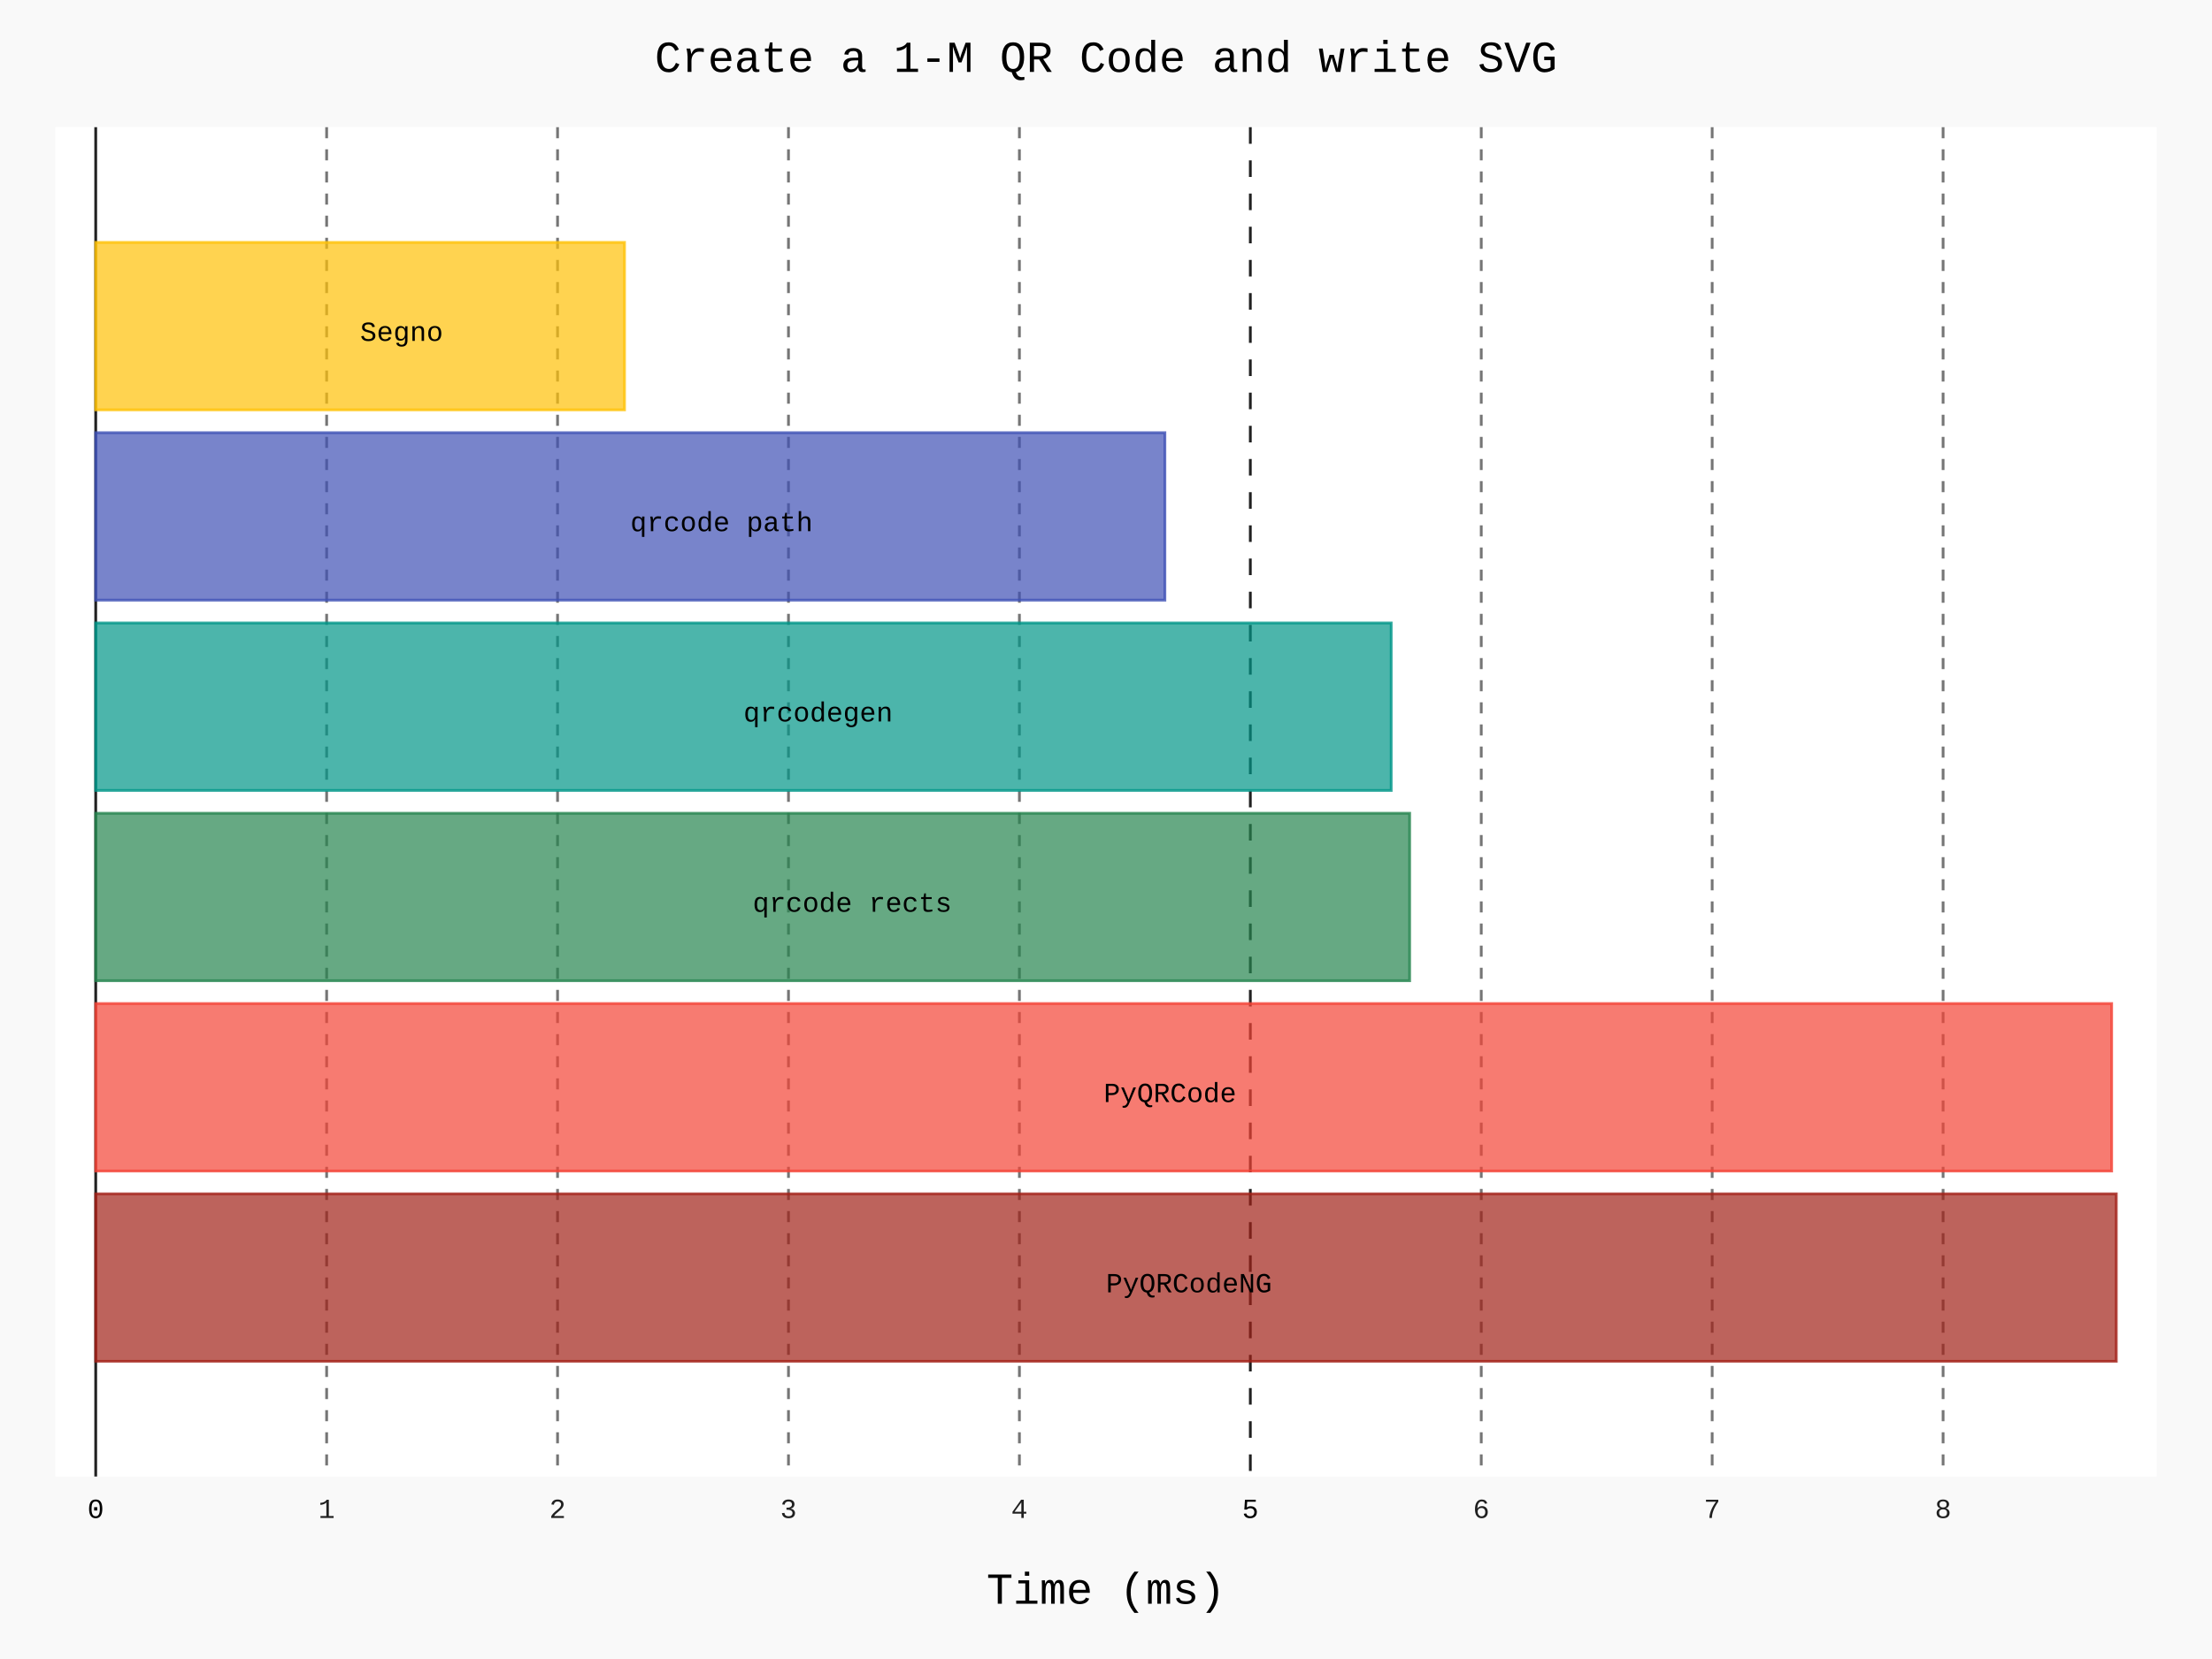
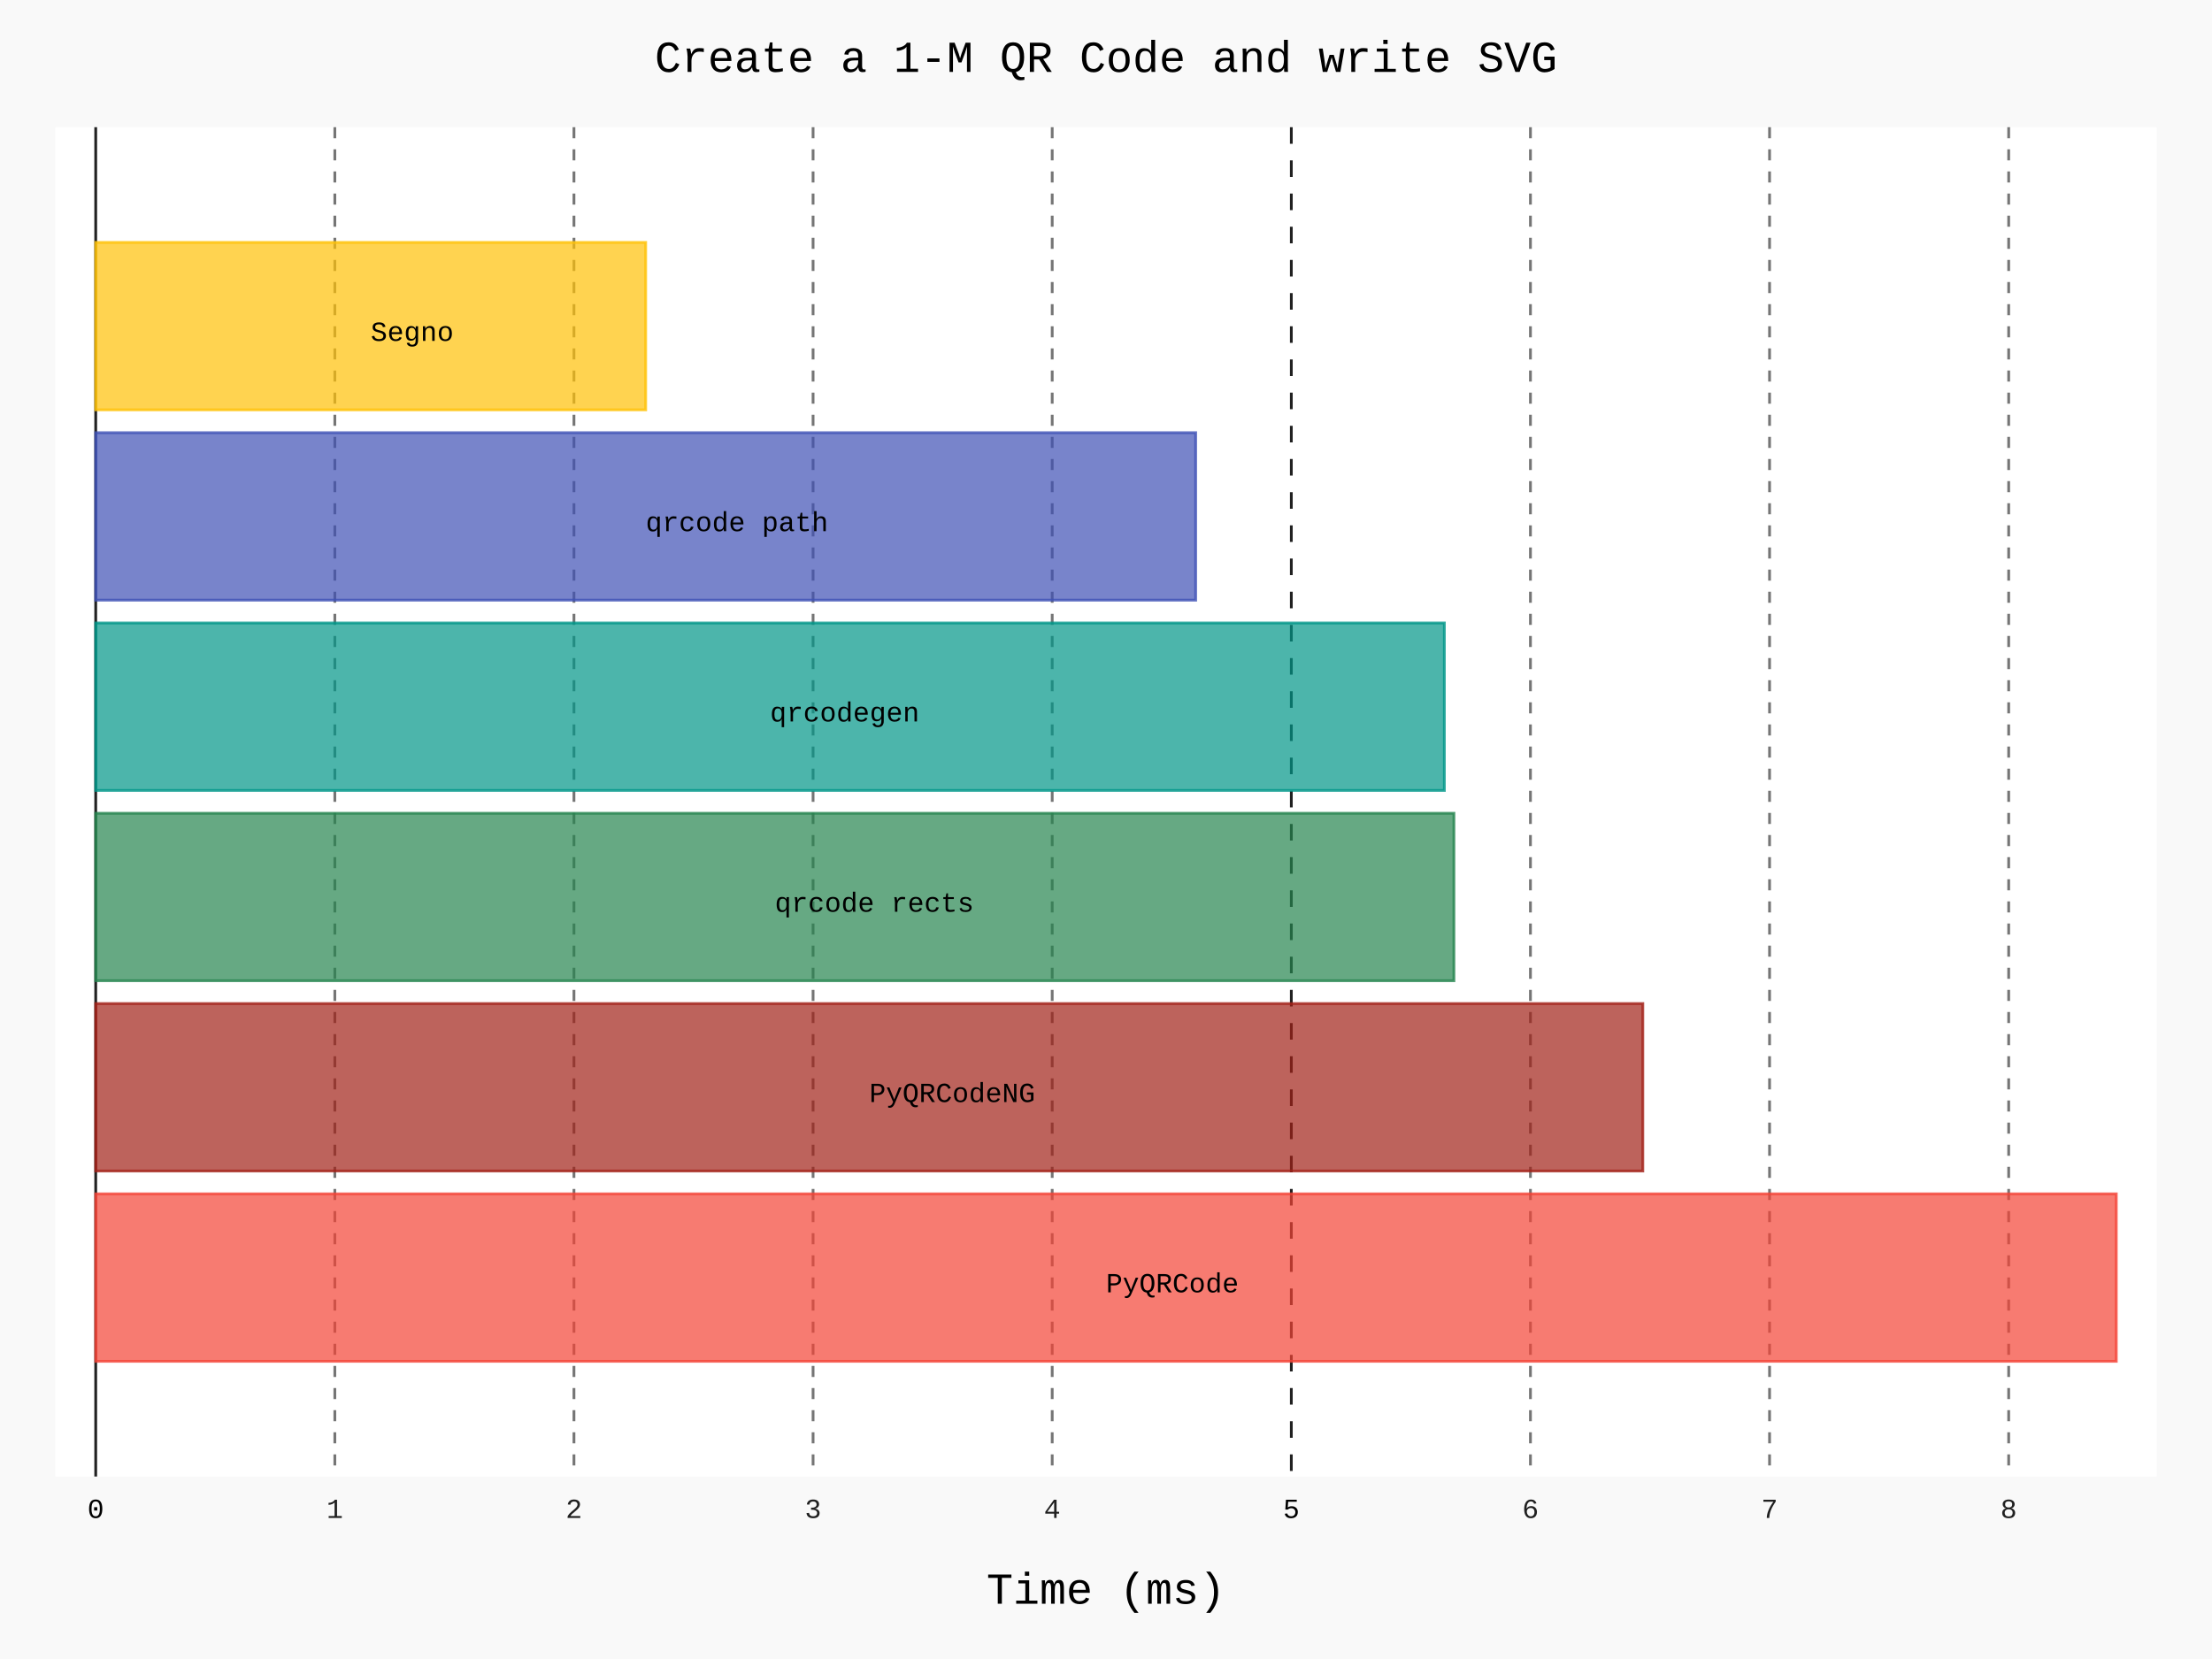
- <svg xmlns="http://www.w3.org/2000/svg" class="pygal-chart" id="chart-f2c3bdaf-2f4b-435e-82c6-35984a7632fd" viewBox="0 0 800 600">
+ <svg xmlns="http://www.w3.org/2000/svg" class="pygal-chart" id="chart-7e12c8fe-b922-4f95-bc33-62a3d76705c5" viewBox="0 0 800 600">
  <defs>
-     <style type="text/css">#chart-f2c3bdaf-2f4b-435e-82c6-35984a7632fd{-webkit-user-select:none;-webkit-font-smoothing:antialiased;font-family:Consolas,"Liberation Mono",Menlo,Courier,monospace}#chart-f2c3bdaf-2f4b-435e-82c6-35984a7632fd .title{font-family:Consolas,"Liberation Mono",Menlo,Courier,monospace;font-size:16px}#chart-f2c3bdaf-2f4b-435e-82c6-35984a7632fd .legends .legend text{font-family:Consolas,"Liberation Mono",Menlo,Courier,monospace;font-size:14px}#chart-f2c3bdaf-2f4b-435e-82c6-35984a7632fd .axis text{font-family:Consolas,"Liberation Mono",Menlo,Courier,monospace;font-size:10px}#chart-f2c3bdaf-2f4b-435e-82c6-35984a7632fd .axis text.major{font-family:Consolas,"Liberation Mono",Menlo,Courier,monospace;font-size:10px}#chart-f2c3bdaf-2f4b-435e-82c6-35984a7632fd .text-overlay text.value{font-family:Consolas,"Liberation Mono",Menlo,Courier,monospace;font-size:16px}#chart-f2c3bdaf-2f4b-435e-82c6-35984a7632fd .text-overlay text.label{font-family:Consolas,"Liberation Mono",Menlo,Courier,monospace;font-size:10px}#chart-f2c3bdaf-2f4b-435e-82c6-35984a7632fd .tooltip{font-family:Consolas,"Liberation Mono",Menlo,Courier,monospace;font-size:14px}#chart-f2c3bdaf-2f4b-435e-82c6-35984a7632fd text.no_data{font-family:Consolas,"Liberation Mono",Menlo,Courier,monospace;font-size:64px}
- #chart-f2c3bdaf-2f4b-435e-82c6-35984a7632fd{background-color:rgba(249,249,249,1)}#chart-f2c3bdaf-2f4b-435e-82c6-35984a7632fd path,#chart-f2c3bdaf-2f4b-435e-82c6-35984a7632fd line,#chart-f2c3bdaf-2f4b-435e-82c6-35984a7632fd rect,#chart-f2c3bdaf-2f4b-435e-82c6-35984a7632fd circle{-webkit-transition:150ms;-moz-transition:150ms;transition:150ms}#chart-f2c3bdaf-2f4b-435e-82c6-35984a7632fd .graph &gt; .background{fill:rgba(249,249,249,1)}#chart-f2c3bdaf-2f4b-435e-82c6-35984a7632fd .plot &gt; .background{fill:rgba(255,255,255,1)}#chart-f2c3bdaf-2f4b-435e-82c6-35984a7632fd .graph{fill:rgba(0,0,0,.87)}#chart-f2c3bdaf-2f4b-435e-82c6-35984a7632fd text.no_data{fill:rgba(0,0,0,1)}#chart-f2c3bdaf-2f4b-435e-82c6-35984a7632fd .title{fill:rgba(0,0,0,1)}#chart-f2c3bdaf-2f4b-435e-82c6-35984a7632fd .legends .legend text{fill:rgba(0,0,0,.87)}#chart-f2c3bdaf-2f4b-435e-82c6-35984a7632fd .legends .legend:hover text{fill:rgba(0,0,0,1)}#chart-f2c3bdaf-2f4b-435e-82c6-35984a7632fd .axis .line{stroke:rgba(0,0,0,1)}#chart-f2c3bdaf-2f4b-435e-82c6-35984a7632fd .axis .guide.line{stroke:rgba(0,0,0,.54)}#chart-f2c3bdaf-2f4b-435e-82c6-35984a7632fd .axis .major.line{stroke:rgba(0,0,0,.87)}#chart-f2c3bdaf-2f4b-435e-82c6-35984a7632fd .axis text.major{fill:rgba(0,0,0,1)}#chart-f2c3bdaf-2f4b-435e-82c6-35984a7632fd .axis.y .guides:hover .guide.line,#chart-f2c3bdaf-2f4b-435e-82c6-35984a7632fd .line-graph .axis.x .guides:hover .guide.line,#chart-f2c3bdaf-2f4b-435e-82c6-35984a7632fd .stackedline-graph .axis.x .guides:hover .guide.line,#chart-f2c3bdaf-2f4b-435e-82c6-35984a7632fd .xy-graph .axis.x .guides:hover .guide.line{stroke:rgba(0,0,0,1)}#chart-f2c3bdaf-2f4b-435e-82c6-35984a7632fd .axis .guides:hover text{fill:rgba(0,0,0,1)}#chart-f2c3bdaf-2f4b-435e-82c6-35984a7632fd .reactive{fill-opacity:.7;stroke-opacity:.8}#chart-f2c3bdaf-2f4b-435e-82c6-35984a7632fd .ci{stroke:rgba(0,0,0,.87)}#chart-f2c3bdaf-2f4b-435e-82c6-35984a7632fd .reactive.active,#chart-f2c3bdaf-2f4b-435e-82c6-35984a7632fd .active .reactive{fill-opacity:.8;stroke-opacity:.9;stroke-width:4}#chart-f2c3bdaf-2f4b-435e-82c6-35984a7632fd .ci .reactive.active{stroke-width:1.5}#chart-f2c3bdaf-2f4b-435e-82c6-35984a7632fd .series text{fill:rgba(0,0,0,1)}#chart-f2c3bdaf-2f4b-435e-82c6-35984a7632fd .tooltip rect{fill:rgba(255,255,255,1);stroke:rgba(0,0,0,1);-webkit-transition:opacity 150ms;-moz-transition:opacity 150ms;transition:opacity 150ms}#chart-f2c3bdaf-2f4b-435e-82c6-35984a7632fd .tooltip .label{fill:rgba(0,0,0,.87)}#chart-f2c3bdaf-2f4b-435e-82c6-35984a7632fd .tooltip .label{fill:rgba(0,0,0,.87)}#chart-f2c3bdaf-2f4b-435e-82c6-35984a7632fd .tooltip .legend{font-size:.8em;fill:rgba(0,0,0,.54)}#chart-f2c3bdaf-2f4b-435e-82c6-35984a7632fd .tooltip .x_label{font-size:.6em;fill:rgba(0,0,0,1)}#chart-f2c3bdaf-2f4b-435e-82c6-35984a7632fd .tooltip .xlink{font-size:.5em;text-decoration:underline}#chart-f2c3bdaf-2f4b-435e-82c6-35984a7632fd .tooltip .value{font-size:1.5em}#chart-f2c3bdaf-2f4b-435e-82c6-35984a7632fd .bound{font-size:.5em}#chart-f2c3bdaf-2f4b-435e-82c6-35984a7632fd .max-value{font-size:.75em;fill:rgba(0,0,0,.54)}#chart-f2c3bdaf-2f4b-435e-82c6-35984a7632fd .map-element{fill:rgba(255,255,255,1);stroke:rgba(0,0,0,.54) !important}#chart-f2c3bdaf-2f4b-435e-82c6-35984a7632fd .map-element .reactive{fill-opacity:inherit;stroke-opacity:inherit}#chart-f2c3bdaf-2f4b-435e-82c6-35984a7632fd .color-0,#chart-f2c3bdaf-2f4b-435e-82c6-35984a7632fd .color-0 a:visited{stroke:#F44336;fill:#F44336}#chart-f2c3bdaf-2f4b-435e-82c6-35984a7632fd .color-1,#chart-f2c3bdaf-2f4b-435e-82c6-35984a7632fd .color-1 a:visited{stroke:#3F51B5;fill:#3F51B5}#chart-f2c3bdaf-2f4b-435e-82c6-35984a7632fd .color-2,#chart-f2c3bdaf-2f4b-435e-82c6-35984a7632fd .color-2 a:visited{stroke:#009688;fill:#009688}#chart-f2c3bdaf-2f4b-435e-82c6-35984a7632fd .color-3,#chart-f2c3bdaf-2f4b-435e-82c6-35984a7632fd .color-3 a:visited{stroke:#FFC107;fill:#FFC107}#chart-f2c3bdaf-2f4b-435e-82c6-35984a7632fd .color-4,#chart-f2c3bdaf-2f4b-435e-82c6-35984a7632fd .color-4 a:visited{stroke:#FF5722;fill:#FF5722}#chart-f2c3bdaf-2f4b-435e-82c6-35984a7632fd .color-5,#chart-f2c3bdaf-2f4b-435e-82c6-35984a7632fd .color-5 a:visited{stroke:#9C27B0;fill:#9C27B0}#chart-f2c3bdaf-2f4b-435e-82c6-35984a7632fd .text-overlay .color-0 text{fill:black}#chart-f2c3bdaf-2f4b-435e-82c6-35984a7632fd .text-overlay .color-1 text{fill:black}#chart-f2c3bdaf-2f4b-435e-82c6-35984a7632fd .text-overlay .color-2 text{fill:black}#chart-f2c3bdaf-2f4b-435e-82c6-35984a7632fd .text-overlay .color-3 text{fill:black}#chart-f2c3bdaf-2f4b-435e-82c6-35984a7632fd .text-overlay .color-4 text{fill:black}#chart-f2c3bdaf-2f4b-435e-82c6-35984a7632fd .text-overlay .color-5 text{fill:black}
- #chart-f2c3bdaf-2f4b-435e-82c6-35984a7632fd text.no_data{text-anchor:middle}#chart-f2c3bdaf-2f4b-435e-82c6-35984a7632fd .guide.line{fill:none}#chart-f2c3bdaf-2f4b-435e-82c6-35984a7632fd .centered{text-anchor:middle}#chart-f2c3bdaf-2f4b-435e-82c6-35984a7632fd .title{text-anchor:middle}#chart-f2c3bdaf-2f4b-435e-82c6-35984a7632fd .legends .legend text{fill-opacity:1}#chart-f2c3bdaf-2f4b-435e-82c6-35984a7632fd .axis.x text{text-anchor:middle}#chart-f2c3bdaf-2f4b-435e-82c6-35984a7632fd .axis.x:not(.web) text[transform]{text-anchor:start}#chart-f2c3bdaf-2f4b-435e-82c6-35984a7632fd .axis.x:not(.web) text[transform].backwards{text-anchor:end}#chart-f2c3bdaf-2f4b-435e-82c6-35984a7632fd .axis.y text{text-anchor:end}#chart-f2c3bdaf-2f4b-435e-82c6-35984a7632fd .axis.y text[transform].backwards{text-anchor:start}#chart-f2c3bdaf-2f4b-435e-82c6-35984a7632fd .axis.y2 text{text-anchor:start}#chart-f2c3bdaf-2f4b-435e-82c6-35984a7632fd .axis.y2 text[transform].backwards{text-anchor:end}#chart-f2c3bdaf-2f4b-435e-82c6-35984a7632fd .axis .guide.line{stroke-dasharray:4,4}#chart-f2c3bdaf-2f4b-435e-82c6-35984a7632fd .axis .major.guide.line{stroke-dasharray:6,6}#chart-f2c3bdaf-2f4b-435e-82c6-35984a7632fd .horizontal .axis.y .guide.line,#chart-f2c3bdaf-2f4b-435e-82c6-35984a7632fd .horizontal .axis.y2 .guide.line,#chart-f2c3bdaf-2f4b-435e-82c6-35984a7632fd .vertical .axis.x .guide.line{opacity:0}#chart-f2c3bdaf-2f4b-435e-82c6-35984a7632fd .horizontal .axis.always_show .guide.line,#chart-f2c3bdaf-2f4b-435e-82c6-35984a7632fd .vertical .axis.always_show .guide.line{opacity:1 !important}#chart-f2c3bdaf-2f4b-435e-82c6-35984a7632fd .axis.y .guides:hover .guide.line,#chart-f2c3bdaf-2f4b-435e-82c6-35984a7632fd .axis.y2 .guides:hover .guide.line,#chart-f2c3bdaf-2f4b-435e-82c6-35984a7632fd .axis.x .guides:hover .guide.line{opacity:1}#chart-f2c3bdaf-2f4b-435e-82c6-35984a7632fd .axis .guides:hover text{opacity:1}#chart-f2c3bdaf-2f4b-435e-82c6-35984a7632fd .nofill{fill:none}#chart-f2c3bdaf-2f4b-435e-82c6-35984a7632fd .subtle-fill{fill-opacity:.2}#chart-f2c3bdaf-2f4b-435e-82c6-35984a7632fd .dot{stroke-width:1px;fill-opacity:1}#chart-f2c3bdaf-2f4b-435e-82c6-35984a7632fd .dot.active{stroke-width:5px}#chart-f2c3bdaf-2f4b-435e-82c6-35984a7632fd .dot.negative{fill:transparent}#chart-f2c3bdaf-2f4b-435e-82c6-35984a7632fd text,#chart-f2c3bdaf-2f4b-435e-82c6-35984a7632fd tspan{stroke:none !important}#chart-f2c3bdaf-2f4b-435e-82c6-35984a7632fd .series text.active{opacity:1}#chart-f2c3bdaf-2f4b-435e-82c6-35984a7632fd .tooltip rect{fill-opacity:.95;stroke-width:.5}#chart-f2c3bdaf-2f4b-435e-82c6-35984a7632fd .tooltip text{fill-opacity:1}#chart-f2c3bdaf-2f4b-435e-82c6-35984a7632fd .showable{visibility:hidden}#chart-f2c3bdaf-2f4b-435e-82c6-35984a7632fd .showable.shown{visibility:visible}#chart-f2c3bdaf-2f4b-435e-82c6-35984a7632fd .gauge-background{fill:rgba(229,229,229,1);stroke:none}#chart-f2c3bdaf-2f4b-435e-82c6-35984a7632fd .bg-lines{stroke:rgba(249,249,249,1);stroke-width:2px}</style>
+     <style type="text/css">#chart-7e12c8fe-b922-4f95-bc33-62a3d76705c5{-webkit-user-select:none;-webkit-font-smoothing:antialiased;font-family:Consolas,"Liberation Mono",Menlo,Courier,monospace}#chart-7e12c8fe-b922-4f95-bc33-62a3d76705c5 .title{font-family:Consolas,"Liberation Mono",Menlo,Courier,monospace;font-size:16px}#chart-7e12c8fe-b922-4f95-bc33-62a3d76705c5 .legends .legend text{font-family:Consolas,"Liberation Mono",Menlo,Courier,monospace;font-size:14px}#chart-7e12c8fe-b922-4f95-bc33-62a3d76705c5 .axis text{font-family:Consolas,"Liberation Mono",Menlo,Courier,monospace;font-size:10px}#chart-7e12c8fe-b922-4f95-bc33-62a3d76705c5 .axis text.major{font-family:Consolas,"Liberation Mono",Menlo,Courier,monospace;font-size:10px}#chart-7e12c8fe-b922-4f95-bc33-62a3d76705c5 .text-overlay text.value{font-family:Consolas,"Liberation Mono",Menlo,Courier,monospace;font-size:16px}#chart-7e12c8fe-b922-4f95-bc33-62a3d76705c5 .text-overlay text.label{font-family:Consolas,"Liberation Mono",Menlo,Courier,monospace;font-size:10px}#chart-7e12c8fe-b922-4f95-bc33-62a3d76705c5 .tooltip{font-family:Consolas,"Liberation Mono",Menlo,Courier,monospace;font-size:14px}#chart-7e12c8fe-b922-4f95-bc33-62a3d76705c5 text.no_data{font-family:Consolas,"Liberation Mono",Menlo,Courier,monospace;font-size:64px}
+ #chart-7e12c8fe-b922-4f95-bc33-62a3d76705c5{background-color:rgba(249,249,249,1)}#chart-7e12c8fe-b922-4f95-bc33-62a3d76705c5 path,#chart-7e12c8fe-b922-4f95-bc33-62a3d76705c5 line,#chart-7e12c8fe-b922-4f95-bc33-62a3d76705c5 rect,#chart-7e12c8fe-b922-4f95-bc33-62a3d76705c5 circle{-webkit-transition:150ms;-moz-transition:150ms;transition:150ms}#chart-7e12c8fe-b922-4f95-bc33-62a3d76705c5 .graph &gt; .background{fill:rgba(249,249,249,1)}#chart-7e12c8fe-b922-4f95-bc33-62a3d76705c5 .plot &gt; .background{fill:rgba(255,255,255,1)}#chart-7e12c8fe-b922-4f95-bc33-62a3d76705c5 .graph{fill:rgba(0,0,0,.87)}#chart-7e12c8fe-b922-4f95-bc33-62a3d76705c5 text.no_data{fill:rgba(0,0,0,1)}#chart-7e12c8fe-b922-4f95-bc33-62a3d76705c5 .title{fill:rgba(0,0,0,1)}#chart-7e12c8fe-b922-4f95-bc33-62a3d76705c5 .legends .legend text{fill:rgba(0,0,0,.87)}#chart-7e12c8fe-b922-4f95-bc33-62a3d76705c5 .legends .legend:hover text{fill:rgba(0,0,0,1)}#chart-7e12c8fe-b922-4f95-bc33-62a3d76705c5 .axis .line{stroke:rgba(0,0,0,1)}#chart-7e12c8fe-b922-4f95-bc33-62a3d76705c5 .axis .guide.line{stroke:rgba(0,0,0,.54)}#chart-7e12c8fe-b922-4f95-bc33-62a3d76705c5 .axis .major.line{stroke:rgba(0,0,0,.87)}#chart-7e12c8fe-b922-4f95-bc33-62a3d76705c5 .axis text.major{fill:rgba(0,0,0,1)}#chart-7e12c8fe-b922-4f95-bc33-62a3d76705c5 .axis.y .guides:hover .guide.line,#chart-7e12c8fe-b922-4f95-bc33-62a3d76705c5 .line-graph .axis.x .guides:hover .guide.line,#chart-7e12c8fe-b922-4f95-bc33-62a3d76705c5 .stackedline-graph .axis.x .guides:hover .guide.line,#chart-7e12c8fe-b922-4f95-bc33-62a3d76705c5 .xy-graph .axis.x .guides:hover .guide.line{stroke:rgba(0,0,0,1)}#chart-7e12c8fe-b922-4f95-bc33-62a3d76705c5 .axis .guides:hover text{fill:rgba(0,0,0,1)}#chart-7e12c8fe-b922-4f95-bc33-62a3d76705c5 .reactive{fill-opacity:.7;stroke-opacity:.8}#chart-7e12c8fe-b922-4f95-bc33-62a3d76705c5 .ci{stroke:rgba(0,0,0,.87)}#chart-7e12c8fe-b922-4f95-bc33-62a3d76705c5 .reactive.active,#chart-7e12c8fe-b922-4f95-bc33-62a3d76705c5 .active .reactive{fill-opacity:.8;stroke-opacity:.9;stroke-width:4}#chart-7e12c8fe-b922-4f95-bc33-62a3d76705c5 .ci .reactive.active{stroke-width:1.5}#chart-7e12c8fe-b922-4f95-bc33-62a3d76705c5 .series text{fill:rgba(0,0,0,1)}#chart-7e12c8fe-b922-4f95-bc33-62a3d76705c5 .tooltip rect{fill:rgba(255,255,255,1);stroke:rgba(0,0,0,1);-webkit-transition:opacity 150ms;-moz-transition:opacity 150ms;transition:opacity 150ms}#chart-7e12c8fe-b922-4f95-bc33-62a3d76705c5 .tooltip .label{fill:rgba(0,0,0,.87)}#chart-7e12c8fe-b922-4f95-bc33-62a3d76705c5 .tooltip .label{fill:rgba(0,0,0,.87)}#chart-7e12c8fe-b922-4f95-bc33-62a3d76705c5 .tooltip .legend{font-size:.8em;fill:rgba(0,0,0,.54)}#chart-7e12c8fe-b922-4f95-bc33-62a3d76705c5 .tooltip .x_label{font-size:.6em;fill:rgba(0,0,0,1)}#chart-7e12c8fe-b922-4f95-bc33-62a3d76705c5 .tooltip .xlink{font-size:.5em;text-decoration:underline}#chart-7e12c8fe-b922-4f95-bc33-62a3d76705c5 .tooltip .value{font-size:1.5em}#chart-7e12c8fe-b922-4f95-bc33-62a3d76705c5 .bound{font-size:.5em}#chart-7e12c8fe-b922-4f95-bc33-62a3d76705c5 .max-value{font-size:.75em;fill:rgba(0,0,0,.54)}#chart-7e12c8fe-b922-4f95-bc33-62a3d76705c5 .map-element{fill:rgba(255,255,255,1);stroke:rgba(0,0,0,.54) !important}#chart-7e12c8fe-b922-4f95-bc33-62a3d76705c5 .map-element .reactive{fill-opacity:inherit;stroke-opacity:inherit}#chart-7e12c8fe-b922-4f95-bc33-62a3d76705c5 .color-0,#chart-7e12c8fe-b922-4f95-bc33-62a3d76705c5 .color-0 a:visited{stroke:#F44336;fill:#F44336}#chart-7e12c8fe-b922-4f95-bc33-62a3d76705c5 .color-1,#chart-7e12c8fe-b922-4f95-bc33-62a3d76705c5 .color-1 a:visited{stroke:#3F51B5;fill:#3F51B5}#chart-7e12c8fe-b922-4f95-bc33-62a3d76705c5 .color-2,#chart-7e12c8fe-b922-4f95-bc33-62a3d76705c5 .color-2 a:visited{stroke:#009688;fill:#009688}#chart-7e12c8fe-b922-4f95-bc33-62a3d76705c5 .color-3,#chart-7e12c8fe-b922-4f95-bc33-62a3d76705c5 .color-3 a:visited{stroke:#FFC107;fill:#FFC107}#chart-7e12c8fe-b922-4f95-bc33-62a3d76705c5 .color-4,#chart-7e12c8fe-b922-4f95-bc33-62a3d76705c5 .color-4 a:visited{stroke:#FF5722;fill:#FF5722}#chart-7e12c8fe-b922-4f95-bc33-62a3d76705c5 .color-5,#chart-7e12c8fe-b922-4f95-bc33-62a3d76705c5 .color-5 a:visited{stroke:#9C27B0;fill:#9C27B0}#chart-7e12c8fe-b922-4f95-bc33-62a3d76705c5 .text-overlay .color-0 text{fill:black}#chart-7e12c8fe-b922-4f95-bc33-62a3d76705c5 .text-overlay .color-1 text{fill:black}#chart-7e12c8fe-b922-4f95-bc33-62a3d76705c5 .text-overlay .color-2 text{fill:black}#chart-7e12c8fe-b922-4f95-bc33-62a3d76705c5 .text-overlay .color-3 text{fill:black}#chart-7e12c8fe-b922-4f95-bc33-62a3d76705c5 .text-overlay .color-4 text{fill:black}#chart-7e12c8fe-b922-4f95-bc33-62a3d76705c5 .text-overlay .color-5 text{fill:black}
+ #chart-7e12c8fe-b922-4f95-bc33-62a3d76705c5 text.no_data{text-anchor:middle}#chart-7e12c8fe-b922-4f95-bc33-62a3d76705c5 .guide.line{fill:none}#chart-7e12c8fe-b922-4f95-bc33-62a3d76705c5 .centered{text-anchor:middle}#chart-7e12c8fe-b922-4f95-bc33-62a3d76705c5 .title{text-anchor:middle}#chart-7e12c8fe-b922-4f95-bc33-62a3d76705c5 .legends .legend text{fill-opacity:1}#chart-7e12c8fe-b922-4f95-bc33-62a3d76705c5 .axis.x text{text-anchor:middle}#chart-7e12c8fe-b922-4f95-bc33-62a3d76705c5 .axis.x:not(.web) text[transform]{text-anchor:start}#chart-7e12c8fe-b922-4f95-bc33-62a3d76705c5 .axis.x:not(.web) text[transform].backwards{text-anchor:end}#chart-7e12c8fe-b922-4f95-bc33-62a3d76705c5 .axis.y text{text-anchor:end}#chart-7e12c8fe-b922-4f95-bc33-62a3d76705c5 .axis.y text[transform].backwards{text-anchor:start}#chart-7e12c8fe-b922-4f95-bc33-62a3d76705c5 .axis.y2 text{text-anchor:start}#chart-7e12c8fe-b922-4f95-bc33-62a3d76705c5 .axis.y2 text[transform].backwards{text-anchor:end}#chart-7e12c8fe-b922-4f95-bc33-62a3d76705c5 .axis .guide.line{stroke-dasharray:4,4}#chart-7e12c8fe-b922-4f95-bc33-62a3d76705c5 .axis .major.guide.line{stroke-dasharray:6,6}#chart-7e12c8fe-b922-4f95-bc33-62a3d76705c5 .horizontal .axis.y .guide.line,#chart-7e12c8fe-b922-4f95-bc33-62a3d76705c5 .horizontal .axis.y2 .guide.line,#chart-7e12c8fe-b922-4f95-bc33-62a3d76705c5 .vertical .axis.x .guide.line{opacity:0}#chart-7e12c8fe-b922-4f95-bc33-62a3d76705c5 .horizontal .axis.always_show .guide.line,#chart-7e12c8fe-b922-4f95-bc33-62a3d76705c5 .vertical .axis.always_show .guide.line{opacity:1 !important}#chart-7e12c8fe-b922-4f95-bc33-62a3d76705c5 .axis.y .guides:hover .guide.line,#chart-7e12c8fe-b922-4f95-bc33-62a3d76705c5 .axis.y2 .guides:hover .guide.line,#chart-7e12c8fe-b922-4f95-bc33-62a3d76705c5 .axis.x .guides:hover .guide.line{opacity:1}#chart-7e12c8fe-b922-4f95-bc33-62a3d76705c5 .axis .guides:hover text{opacity:1}#chart-7e12c8fe-b922-4f95-bc33-62a3d76705c5 .nofill{fill:none}#chart-7e12c8fe-b922-4f95-bc33-62a3d76705c5 .subtle-fill{fill-opacity:.2}#chart-7e12c8fe-b922-4f95-bc33-62a3d76705c5 .dot{stroke-width:1px;fill-opacity:1}#chart-7e12c8fe-b922-4f95-bc33-62a3d76705c5 .dot.active{stroke-width:5px}#chart-7e12c8fe-b922-4f95-bc33-62a3d76705c5 .dot.negative{fill:transparent}#chart-7e12c8fe-b922-4f95-bc33-62a3d76705c5 text,#chart-7e12c8fe-b922-4f95-bc33-62a3d76705c5 tspan{stroke:none !important}#chart-7e12c8fe-b922-4f95-bc33-62a3d76705c5 .series text.active{opacity:1}#chart-7e12c8fe-b922-4f95-bc33-62a3d76705c5 .tooltip rect{fill-opacity:.95;stroke-width:.5}#chart-7e12c8fe-b922-4f95-bc33-62a3d76705c5 .tooltip text{fill-opacity:1}#chart-7e12c8fe-b922-4f95-bc33-62a3d76705c5 .showable{visibility:hidden}#chart-7e12c8fe-b922-4f95-bc33-62a3d76705c5 .showable.shown{visibility:visible}#chart-7e12c8fe-b922-4f95-bc33-62a3d76705c5 .gauge-background{fill:rgba(229,229,229,1);stroke:none}#chart-7e12c8fe-b922-4f95-bc33-62a3d76705c5 .bg-lines{stroke:rgba(249,249,249,1);stroke-width:2px}</style>
  </defs>
  <g class="graph horizontalbar-graph horizontal">
    <rect class="background" height="600" width="800" x="0" y="0" />
    <g class="plot" transform="translate(20, 46)">
      <rect class="background" height="488" width="760" x="0" y="0" />
      <g class="axis x always_show">
        <g class="guides">
          <path class="axis major line" d="M14.615 0 v488" />
          <text class="major" x="14.615" y="503.0">0</text>
        </g>
        <g class="guides">
-           <path class="guide line" d="M98.132 0 v488" />
-           <text class="" x="98.132" y="503.0">1</text>
+           <path class="guide line" d="M101.097 0 v488" />
+           <text class="" x="101.097" y="503.0">1</text>
        </g>
        <g class="guides">
-           <path class="guide line" d="M181.648 0 v488" />
-           <text class="" x="181.648" y="503.0">2</text>
+           <path class="guide line" d="M187.579 0 v488" />
+           <text class="" x="187.579" y="503.0">2</text>
        </g>
        <g class="guides">
-           <path class="guide line" d="M265.165 0 v488" />
-           <text class="" x="265.165" y="503.0">3</text>
+           <path class="guide line" d="M274.06 0 v488" />
+           <text class="" x="274.06" y="503.0">3</text>
        </g>
        <g class="guides">
-           <path class="guide line" d="M348.681 0 v488" />
-           <text class="" x="348.681" y="503.0">4</text>
+           <path class="guide line" d="M360.542 0 v488" />
+           <text class="" x="360.542" y="503.0">4</text>
        </g>
        <g class="guides">
-           <path class="major guide line" d="M432.198 0 v488" />
-           <text class="major" x="432.198" y="503.0">5</text>
+           <path class="major guide line" d="M447.023 0 v488" />
+           <text class="major" x="447.023" y="503.0">5</text>
        </g>
        <g class="guides">
-           <path class="guide line" d="M515.714 0 v488" />
-           <text class="" x="515.714" y="503.0">6</text>
+           <path class="guide line" d="M533.505 0 v488" />
+           <text class="" x="533.505" y="503.0">6</text>
        </g>
        <g class="guides">
-           <path class="guide line" d="M599.231 0 v488" />
-           <text class="" x="599.231" y="503.0">7</text>
+           <path class="guide line" d="M619.986 0 v488" />
+           <text class="" x="619.986" y="503.0">7</text>
        </g>
        <g class="guides">
-           <path class="guide line" d="M682.747 0 v488" />
-           <text class="" x="682.747" y="503.0">8</text>
+           <path class="guide line" d="M706.468 0 v488" />
+           <text class="" x="706.468" y="503.0">8</text>
        </g>
      </g>
      <g class="series serie-5 color-5">
        <g class="bars">
-           <g class="bar" style="fill: #A22118; stroke: #A22118">
+           <g class="bar" style="fill: #F44336; stroke: #F44336">
            <rect class="rect reactive tooltip-trigger" height="60.562" rx="0" ry="0" width="730.769" x="14.615" y="385.77" />
          </g>
        </g>
      </g>
      <g class="series serie-4 color-4">
        <g class="bars">
-           <g class="bar" style="fill: #F44336; stroke: #F44336">
-             <rect class="rect reactive tooltip-trigger" height="60.562" rx="0" ry="0" width="729.099" x="14.615" y="316.95" />
+           <g class="bar" style="fill: #A22118; stroke: #A22118">
+             <rect class="rect reactive tooltip-trigger" height="60.562" rx="0" ry="0" width="559.536" x="14.615" y="316.95" />
          </g>
        </g>
      </g>
      <g class="series serie-3 color-3">
        <g class="bars">
          <g class="bar" style="fill: #26854F; stroke: #26854F">
-             <rect class="rect reactive tooltip-trigger" height="60.562" rx="0" ry="0" width="475.209" x="14.615" y="248.129" />
+             <rect class="rect reactive tooltip-trigger" height="60.562" rx="0" ry="0" width="491.215" x="14.615" y="248.129" />
          </g>
        </g>
      </g>
      <g class="series serie-2 color-2">
        <g class="bars">
          <g class="bar" style="fill: #009688; stroke: #009688">
-             <rect class="rect reactive tooltip-trigger" height="60.562" rx="0" ry="0" width="468.527" x="14.615" y="179.309" />
+             <rect class="rect reactive tooltip-trigger" height="60.562" rx="0" ry="0" width="487.756" x="14.615" y="179.309" />
          </g>
        </g>
      </g>
      <g class="series serie-1 color-1">
        <g class="bars">
          <g class="bar" style="fill: #3F51B5; stroke: #3F51B5">
-             <rect class="rect reactive tooltip-trigger" height="60.562" rx="0" ry="0" width="386.681" x="14.615" y="110.488" />
+             <rect class="rect reactive tooltip-trigger" height="60.562" rx="0" ry="0" width="397.815" x="14.615" y="110.488" />
          </g>
        </g>
      </g>
      <g class="series serie-0 color-0">
        <g class="bars">
          <g class="bar" style="fill: #FFC107; stroke: #FFC107">
-             <rect class="rect reactive tooltip-trigger" height="60.562" rx="0" ry="0" width="191.253" x="14.615" y="41.668" />
+             <rect class="rect reactive tooltip-trigger" height="60.562" rx="0" ry="0" width="198.908" x="14.615" y="41.668" />
          </g>
        </g>
      </g>
    </g>
    <g class="titles">
      <text class="title plot_title" x="400.0" y="26">Create a 1-M QR Code and write SVG</text>
      <text class="title" x="400.0" y="580">Time (ms)</text>
    </g>
    <g class="plot overlay" transform="translate(20, 46)">
      <g class="series serie-5 color-5" />
      <g class="series serie-4 color-4" />
      <g class="series serie-3 color-3" />
      <g class="series serie-2 color-2" />
      <g class="series serie-1 color-1" />
      <g class="series serie-0 color-0" />
    </g>
    <g class="plot text-overlay" transform="translate(20, 46)">
      <g class="series serie-5 color-5">
-         <text class="label" x="380.0" y="421.385">PyQRCodeNG</text>
+         <text class="label" x="380.0" y="421.385">PyQRCode</text>
      </g>
      <g class="series serie-4 color-4">
-         <text class="label" x="379.165" y="352.564">PyQRCode</text>
+         <text class="label" x="294.383" y="352.564">PyQRCodeNG</text>
      </g>
      <g class="series serie-3 color-3">
-         <text class="label" x="252.22" y="283.744">qrcode rects</text>
+         <text class="label" x="260.223" y="283.744">qrcode rects</text>
      </g>
      <g class="series serie-2 color-2">
-         <text class="label" x="248.879" y="214.923">qrcodegen</text>
+         <text class="label" x="258.493" y="214.923">qrcodegen</text>
      </g>
      <g class="series serie-1 color-1">
-         <text class="label" x="207.956" y="146.103">qrcode path</text>
+         <text class="label" x="213.523" y="146.103">qrcode path</text>
      </g>
      <g class="series serie-0 color-0">
-         <text class="label" x="110.242" y="77.282">Segno</text>
+         <text class="label" x="114.069" y="77.282">Segno</text>
      </g>
    </g>
    <g class="plot tooltip-overlay" transform="translate(20, 46)">
      <g class="tooltip" style="opacity: 0" transform="translate(0 0)">
        <rect class="tooltip-box" height="0" rx="0" ry="0" width="0" />
        <g class="text" />
      </g>
    </g>
  </g>
</svg>
